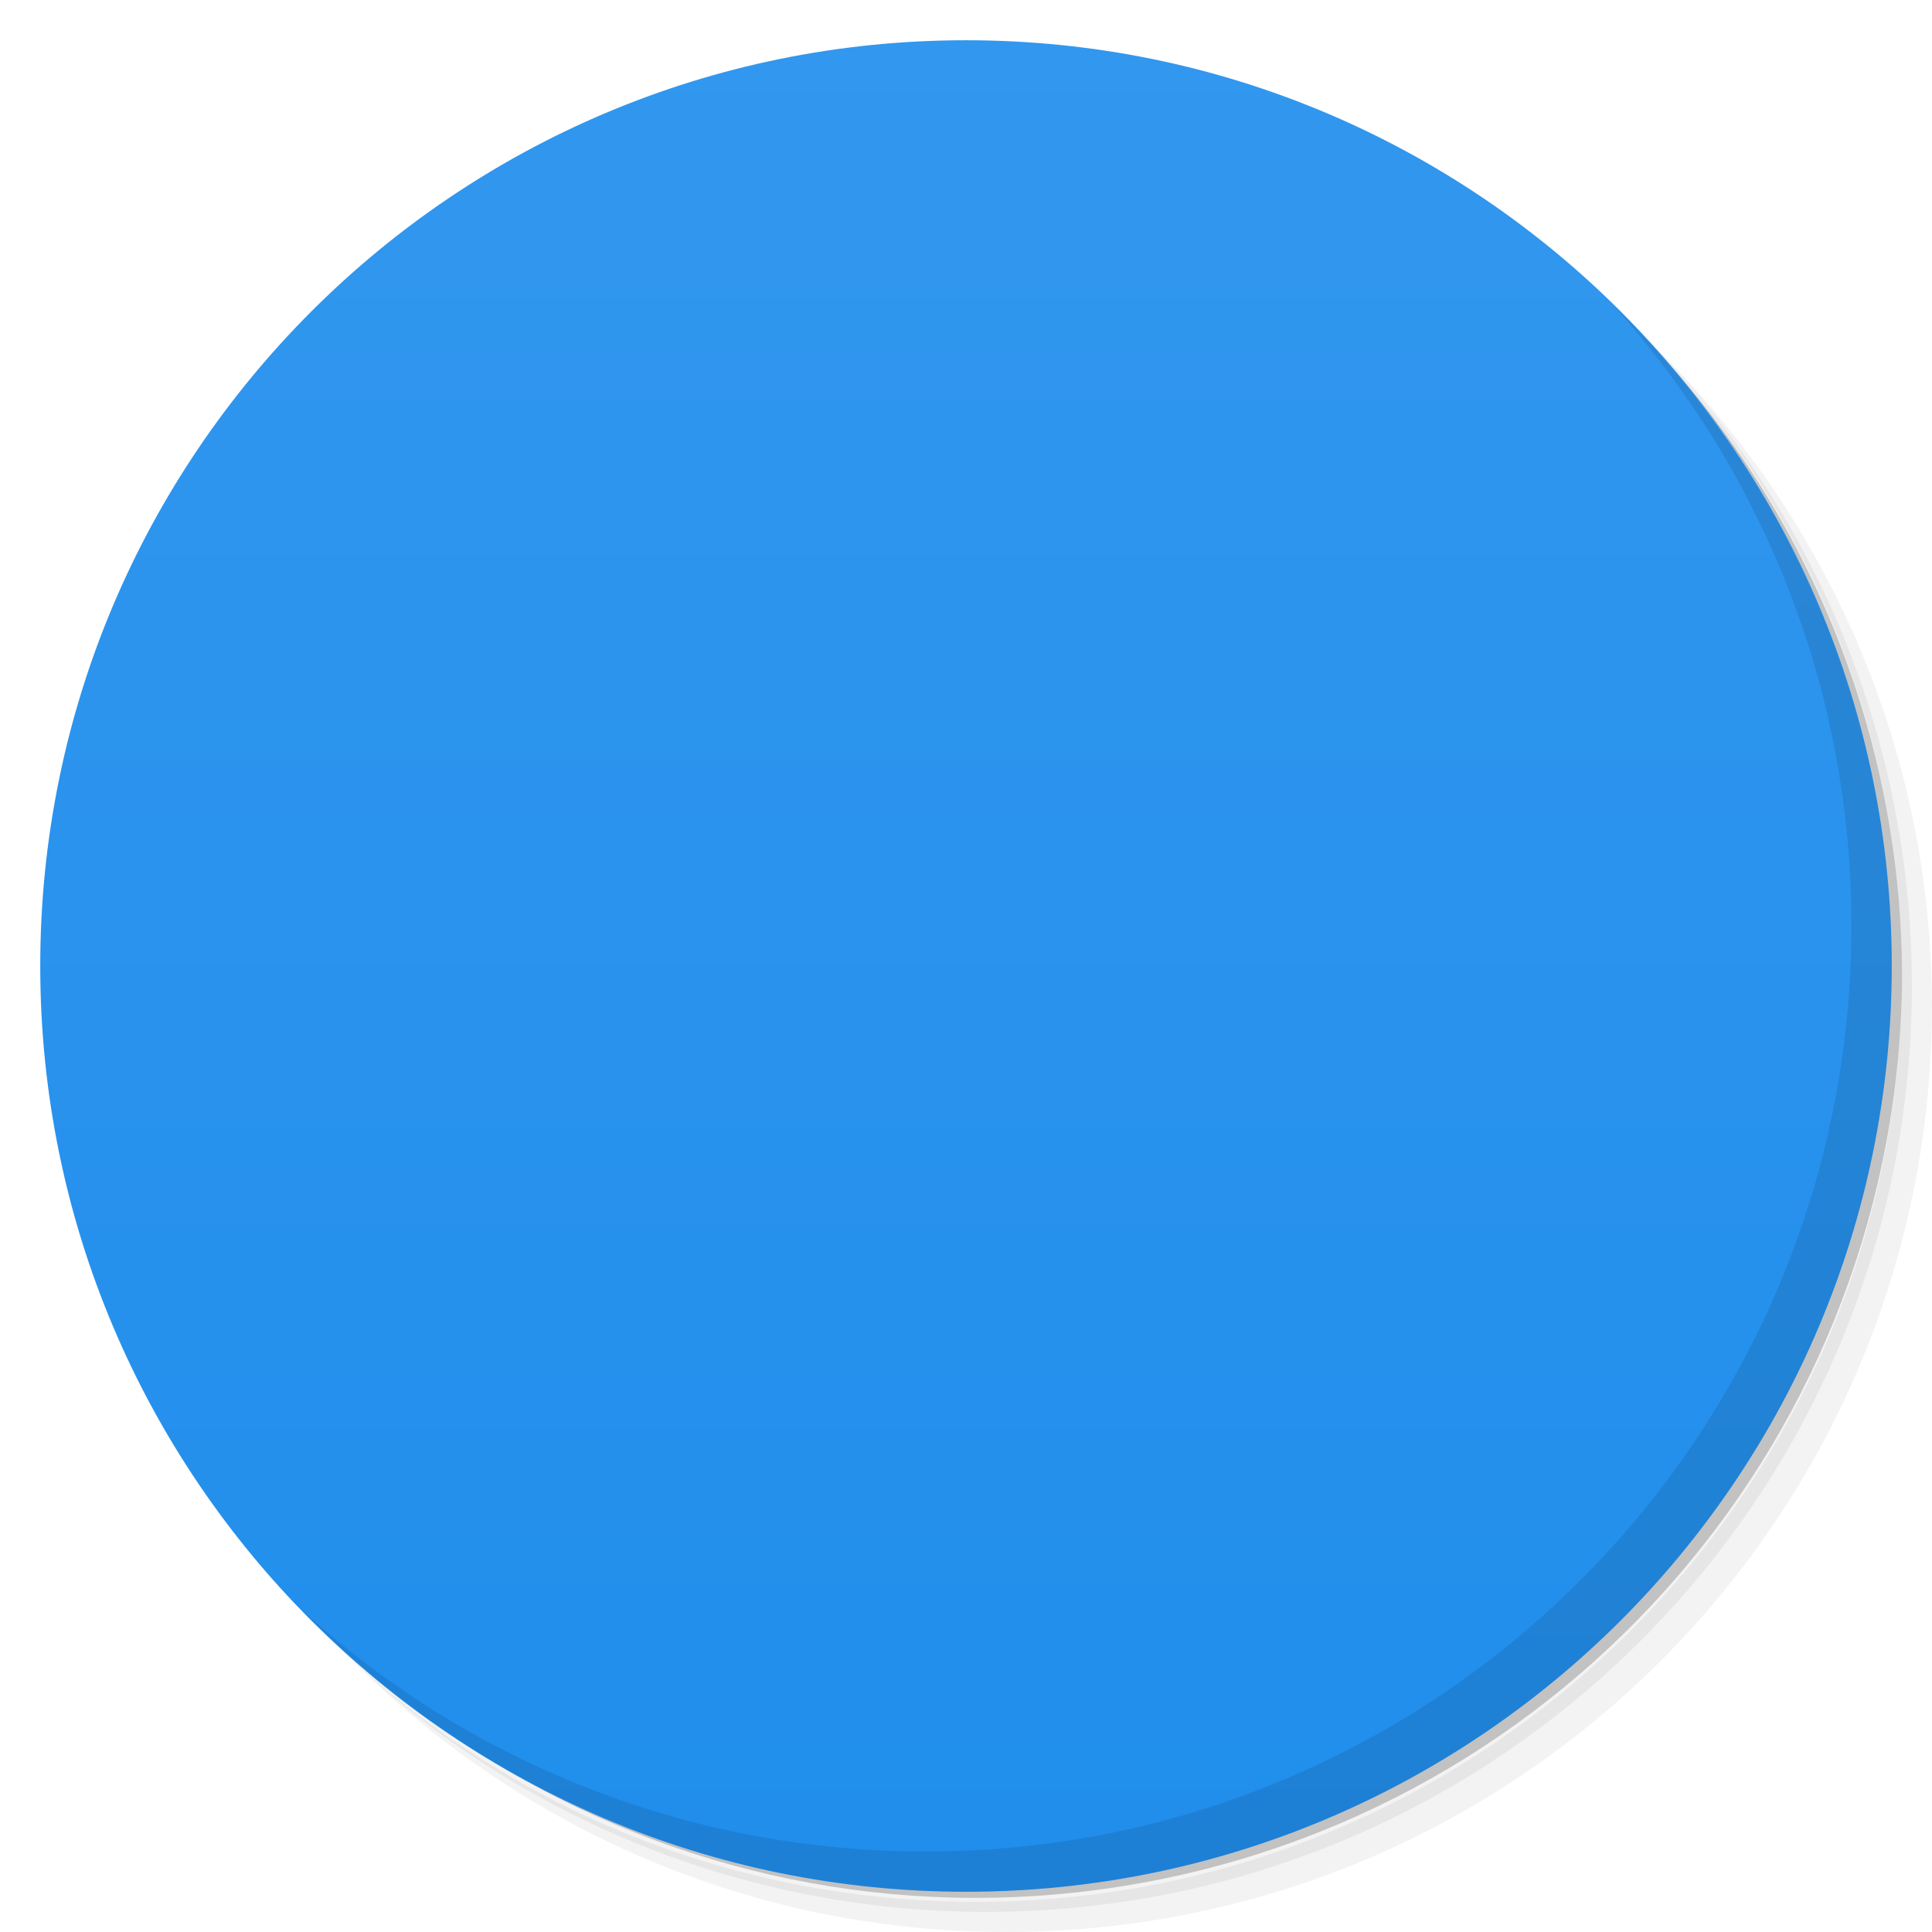
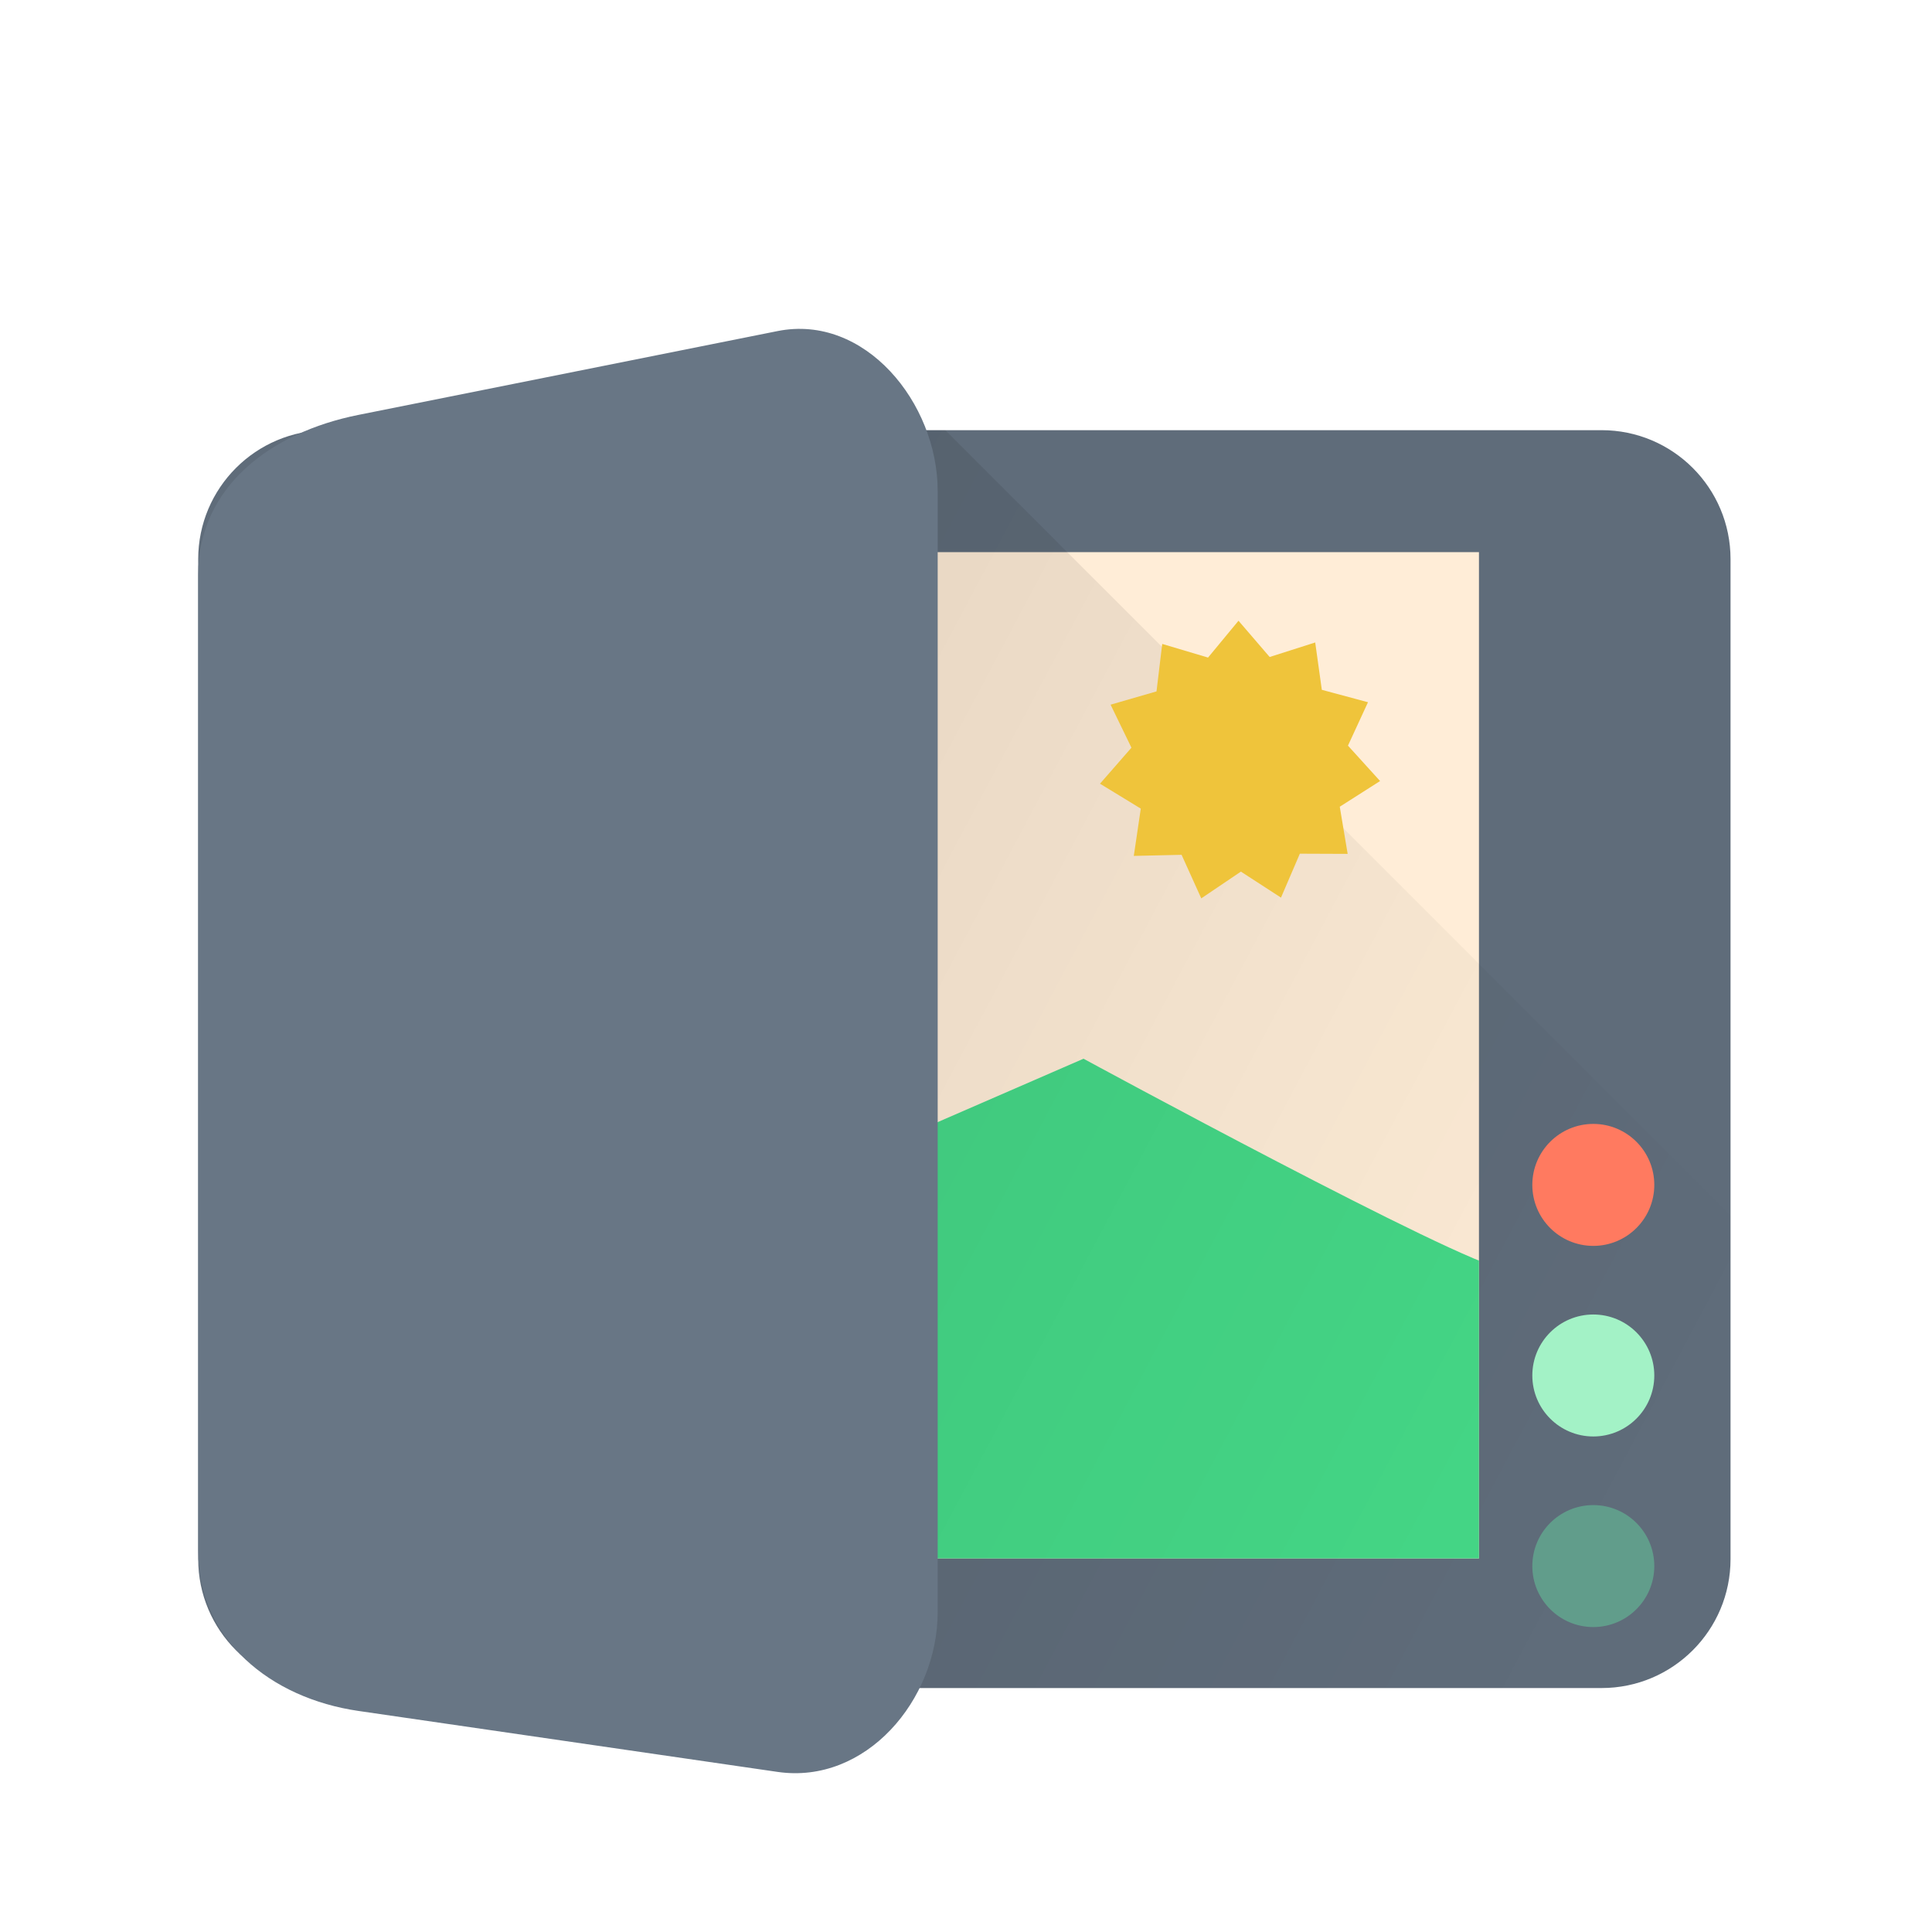
- <svg xmlns="http://www.w3.org/2000/svg" viewBox="0 0 48 48" id="svg2" version="1.1" width="100%" height="100%">
+ <svg xmlns="http://www.w3.org/2000/svg" xmlns:xlink="http://www.w3.org/1999/xlink" width="512" height="512" id="svg2" version="1.1">
  <defs id="defs4">
-     <linearGradient id="linearGradient3764" x1="1" x2="47" gradientUnits="userSpaceOnUse" gradientTransform="matrix(0,-1,1,0,-1.5e-6,48)">
-       <stop style="stop-color:#208eec;stop-opacity:1" id="stop7" />
-       <stop offset="1" style="stop-color:#3297ee;stop-opacity:1" id="stop9" />
+     <linearGradient id="linearGradient3800">
+       <stop style="stop-color:#000000;stop-opacity:0.438;" offset="0" id="stop3802" />
+       <stop style="stop-color:#000000;stop-opacity:0;" offset="1" id="stop3804" />
    </linearGradient>
-     <clipPath id="clipPath-307667904">
-       <g transform="translate(0,-1004.362)" id="g12">
-         <path d="m -24 13 c 0 1.105 -0.672 2 -1.5 2 -0.828 0 -1.5 -0.895 -1.5 -2 0 -1.105 0.672 -2 1.5 -2 0.828 0 1.5 0.895 1.5 2 z" transform="matrix(15.33333,0,0,11.5,415,878.8622)" style="fill:#1890d0" id="path14" />
-       </g>
+     <linearGradient id="linearGradient3770">
+       <stop style="stop-color:#000000;stop-opacity:0" offset="0" id="stop3772" />
+       <stop style="stop-color:#ffdfac;stop-opacity:0;" offset="1" id="stop3774" />
+     </linearGradient>
+     <linearGradient id="linearGradient3783">
+       <stop style="stop-color:#000000;stop-opacity:1;" offset="0" id="stop3785" />
+       <stop style="stop-color:#fb5549;stop-opacity:0;" offset="1" id="stop3787" />
+     </linearGradient>
+     <linearGradient xlink:href="#linearGradient3783" id="linearGradient3789" x1="-3045.61" y1="379.882" x2="-1068.817" y2="1369.831" gradientUnits="userSpaceOnUse" />
+     <clipPath clipPathUnits="userSpaceOnUse" id="clipPath3793">
+       <path d="m -937.143,872.362 a 762.857,762.857 0 1 1 -1525.714,0 762.857,762.857 0 1 1 1525.714,0 z" id="path3795" style="fill:#fb5549;fill-opacity:1;fill-rule:evenodd;stroke:none" />
    </clipPath>
-     <clipPath id="clipPath-314635248">
-       <g transform="translate(0,-1004.362)" id="g17">
-         <path d="m -24 13 c 0 1.105 -0.672 2 -1.5 2 -0.828 0 -1.5 -0.895 -1.5 -2 0 -1.105 0.672 -2 1.5 -2 0.828 0 1.5 0.895 1.5 2 z" transform="matrix(15.33333,0,0,11.5,415,878.8622)" style="fill:#1890d0" id="path19" />
-       </g>
+     <linearGradient xlink:href="#linearGradient3783" id="linearGradient3821" gradientUnits="userSpaceOnUse" x1="-3045.61" y1="379.882" x2="-1068.817" y2="1369.831" />
+     <linearGradient xlink:href="#linearGradient3800" id="linearGradient3806" x1="-915.198" y1="-296.122" x2="435.376" y2="421.086" gradientUnits="userSpaceOnUse" />
+     <clipPath clipPathUnits="userSpaceOnUse" id="clipPath3810">
+       <rect ry="34.176" y="114" x="52.528" height="333.35" width="406.081" id="rect3812" style="color:#000000;fill:#eda359;fill-opacity:1;fill-rule:evenodd;stroke:none;stroke-width:24;marker:none;visibility:visible;display:inline;overflow:visible;enable-background:accumulate" />
+     </clipPath>
+     <clipPath clipPathUnits="userSpaceOnUse" id="clipPath3820">
+       <rect ry="0" y="146.325" x="101.015" height="266.68" width="290.924" id="rect3822" style="color:#000000;fill:#ffffe7;fill-opacity:1;fill-rule:evenodd;stroke:none;stroke-width:24;marker:none;visibility:visible;display:inline;overflow:visible;enable-background:accumulate" />
    </clipPath>
  </defs>
-   <g id="g21">
-     <path d="m 36.31 5 c 5.859 4.062 9.688 10.831 9.688 18.5 c 0 12.426 -10.07 22.5 -22.5 22.5 c -7.669 0 -14.438 -3.828 -18.5 -9.688 c 1.037 1.822 2.306 3.499 3.781 4.969 c 4.085 3.712 9.514 5.969 15.469 5.969 c 12.703 0 23 -10.298 23 -23 c 0 -5.954 -2.256 -11.384 -5.969 -15.469 c -1.469 -1.475 -3.147 -2.744 -4.969 -3.781 z m 4.969 3.781 c 3.854 4.113 6.219 9.637 6.219 15.719 c 0 12.703 -10.297 23 -23 23 c -6.081 0 -11.606 -2.364 -15.719 -6.219 c 4.16 4.144 9.883 6.719 16.219 6.719 c 12.703 0 23 -10.298 23 -23 c 0 -6.335 -2.575 -12.06 -6.719 -16.219 z" style="opacity:0.05" id="path23" />
-     <path d="m 41.28 8.781 c 3.712 4.085 5.969 9.514 5.969 15.469 c 0 12.703 -10.297 23 -23 23 c -5.954 0 -11.384 -2.256 -15.469 -5.969 c 4.113 3.854 9.637 6.219 15.719 6.219 c 12.703 0 23 -10.298 23 -23 c 0 -6.081 -2.364 -11.606 -6.219 -15.719 z" style="opacity:0.1" id="path25" />
-     <path d="m 31.25 2.375 c 8.615 3.154 14.75 11.417 14.75 21.13 c 0 12.426 -10.07 22.5 -22.5 22.5 c -9.708 0 -17.971 -6.135 -21.12 -14.75 a 23 23 0 0 0 44.875 -7 a 23 23 0 0 0 -16 -21.875 z" style="opacity:0.2" id="path27" />
-   </g>
-   <g id="g29">
-     <path d="m 24 1 c 12.703 0 23 10.297 23 23 c 0 12.703 -10.297 23 -23 23 -12.703 0 -23 -10.297 -23 -23 0 -12.703 10.297 -23 23 -23 z" style="fill:url(#linearGradient3764);fill-opacity:1" id="path31" />
-   </g>
-   <g id="g33">
-     <g style="clip-path:url(#clipPath-307667904)" id="g35" clip-path="url(#clipPath-307667904)">
-       <g transform="translate(1,1)" id="g37">
-         <g style="opacity:0.1" id="g39">
-           <g id="g41">
-             <path d="m 32.844 31 l 3.156 2 l -22 0 c -0.617 0 -1 -0.418 -1 -1 c 0 -0.523 0.441 -1 1 -1 m 18.844 0" style="fill:#000;fill-opacity:1;stroke:none;fill-rule:nonzero" id="path43" />
-             <path d="m -24 24 c 0 1.101 -1.123 2 -2.5 2 c -1.377 0 -2.5 -0.898 -2.5 -2 c 0 -1.101 1.123 -2 2.5 -2 c 1.377 0 2.5 0.898 2.5 2 m 0 0" transform="matrix(0.400055,0,0,0.500069,24.10147,18.49834)" style="stroke-opacity:1;fill:#000;stroke-miterlimit:4;stroke:#e5ecf4;stroke-linecap:butt;stroke-linejoin:miter;stroke-width:2.235" id="path45" />
-             <path d="m 16 28 l 16 0 l 0 1 l -16 0 m 0 -1" style="fill:#000;fill-opacity:1;stroke:none;fill-rule:nonzero" id="path47" />
-             <path d="m 12 30 l 17 -14.996 c -1 0 -1.797 0 -2.504 0.5 l -14 12 c -0.5 0.5 -0.5 1.5 -0.5 2.5 m 0 -0.004" style="fill:#000;fill-opacity:1;stroke:none;fill-rule:nonzero" id="path49" />
-             <path d="m 12 29.5 l 1 0 l 0 1 l -1 0 m 0 -1" style="fill:#000;fill-opacity:1;stroke:none;fill-rule:nonzero" id="path51" />
-           </g>
-         </g>
-       </g>
-     </g>
-   </g>
-   <g id="g53">
-     <g style="clip-path:url(#clipPath-314635248)" id="g55" clip-path="url(#clipPath-314635248)">
-       <g id="g57">
-         <path d="m 32.844 31 l 3.156 2 l -22 0 c -0.617 0 -1 -0.418 -1 -1 c 0 -0.523 0.441 -1 1 -1 m 18.844 0" style="fill:#e5ecf4;fill-opacity:1;stroke:none;fill-rule:nonzero" id="path59" />
-         <path d="m -24 24 c 0 1.101 -1.123 2 -2.5 2 c -1.377 0 -2.5 -0.898 -2.5 -2 c 0 -1.101 1.123 -2 2.5 -2 c 1.377 0 2.5 0.898 2.5 2 m 0 0" transform="matrix(0.400055,0,0,0.500069,24.10147,18.49834)" style="stroke-opacity:1;fill:none;stroke-miterlimit:4;stroke:#e5ecf4;stroke-linecap:butt;stroke-linejoin:miter;stroke-width:2.235" id="path61" />
-         <path d="m 16 28 l 16 0 l 0 1 l -16 0 m 0 -1" style="fill:#e5ecf4;fill-opacity:1;stroke:none;fill-rule:nonzero" id="path63" />
-         <path d="m 12 30 l 17 -14.996 c -1 0 -1.797 0 -2.504 0.5 l -14 12 c -0.5 0.5 -0.5 1.5 -0.5 2.5 m 0 -0.004" style="fill:#e5ecf4;fill-opacity:1;stroke:none;fill-rule:nonzero" id="path65" />
-         <path d="m 12 29.5 l 1 0 l 0 1 l -1 0 m 0 -1" style="fill:#e5ecf4;fill-opacity:1;stroke:none;fill-rule:nonzero" id="path67" />
-       </g>
-     </g>
-   </g>
-   <g id="g69">
-     <path d="m 40.03 7.531 c 3.712 4.084 5.969 9.514 5.969 15.469 0 12.703 -10.297 23 -23 23 c -5.954 0 -11.384 -2.256 -15.469 -5.969 4.178 4.291 10.01 6.969 16.469 6.969 c 12.703 0 23 -10.298 23 -23 0 -6.462 -2.677 -12.291 -6.969 -16.469 z" style="opacity:0.1" id="path71" />
+   <g id="layer1" transform="translate(0,-540.3622)">
+     <rect style="color:#000000;fill:#5f6c7a;fill-opacity:1;fill-rule:evenodd;stroke:none;stroke-width:24;marker:none;visibility:visible;display:inline;overflow:visible;enable-background:accumulate" id="rect3780" width="406.081" height="333.35" x="52.528" y="654.362" ry="34.176" />
+     <rect style="color:#000000;fill:#ffedd7;fill-opacity:1;fill-rule:evenodd;stroke:none;stroke-width:24;marker:none;visibility:visible;display:inline;overflow:visible;enable-background:accumulate" id="rect3782" width="290.924" height="266.68" x="101.015" y="686.687" ry="0" />
+     <path style="fill:#45d887;stroke:none;stroke-width:1px;stroke-linecap:butt;stroke-linejoin:miter;stroke-opacity:1;fill-opacity:1" d="M 398.571,336.286 C 387.143,334.857 287.143,280.571 287.143,280.571 l -65.714,28.571 -17.143,130 c 0,0 191.429,1.429 191.429,-4.286 0,-5.714 2.857,-98.571 2.857,-98.571 z" id="path3816" transform="translate(0,540.3622)" clip-path="url(#clipPath3820)" />
+     <path style="fill:url(#linearGradient3806);stroke:none;stroke-width:1px;stroke-linecap:butt;stroke-linejoin:miter;stroke-opacity:1;fill-opacity:1" d="M 222.234,85.716 502.046,365.528 456.589,542.305 210.112,524.122 220.213,73.594 z" id="path3798" transform="translate(0,540.3622)" clip-path="url(#clipPath3810)" />
+     <path style="color:#000000;fill:#687685;fill-opacity:1;fill-rule:evenodd;stroke:none;stroke-width:24;marker:none;visibility:visible;display:inline;overflow:visible;enable-background:accumulate" d="M 94.954,650.321 206.071,628.098 c 23.048,-4.61 42.426,18.922 42.426,42.426 l 0,296.985 c 0,23.504 -19.167,45.81 -42.426,42.426 L 94.954,993.773 C 71.695,990.39 52.528,974.851 52.528,951.347 l 0,-258.599 c 0,-23.504 19.379,-37.817 42.426,-42.426 z" id="rect3784" />
+     <path style="fill:#ff7a60;fill-opacity:1;fill-rule:evenodd;stroke:none" id="path3787" d="m 432.345,174.609 a 16.162,16.162 0 1 1 -32.325,0 16.162,16.162 0 1 1 32.325,0 z" transform="translate(6.060915,679.7632)" />
+     <path transform="translate(6.060915,730.2709)" d="m 432.345,174.609 a 16.162,16.162 0 1 1 -32.325,0 16.162,16.162 0 1 1 32.325,0 z" id="path3789" style="fill:#a3f2c6;fill-opacity:1;fill-rule:evenodd;stroke:none" />
+     <path style="fill:#619d8b;fill-opacity:1;fill-rule:evenodd;stroke:none" id="path3791" d="m 432.345,174.609 a 16.162,16.162 0 1 1 -32.325,0 16.162,16.162 0 1 1 32.325,0 z" transform="translate(6.060915,780.7785)" />
+     <path style="color:#000000;fill:#efc43b;fill-opacity:1;fill-rule:evenodd;stroke:none;stroke-width:24;marker:none;visibility:visible;display:inline;overflow:visible;enable-background:accumulate" id="path3814" d="m 347.143,250.571 -12.669,-0.05 -4.997,11.642 -10.63,-6.891 -10.498,7.092 -5.217,-11.545 -12.665,0.291 1.853,-12.533 -10.812,-6.603 8.334,-9.542 -5.526,-11.4 12.17,-3.521 1.515,-12.578 12.141,3.617 8.074,-9.762 8.258,9.607 12.07,-3.847 1.753,12.547 12.234,3.289 -5.308,11.503 8.514,9.381 -10.685,6.807 z" transform="translate(10,516.0765)" />
  </g>
</svg>
